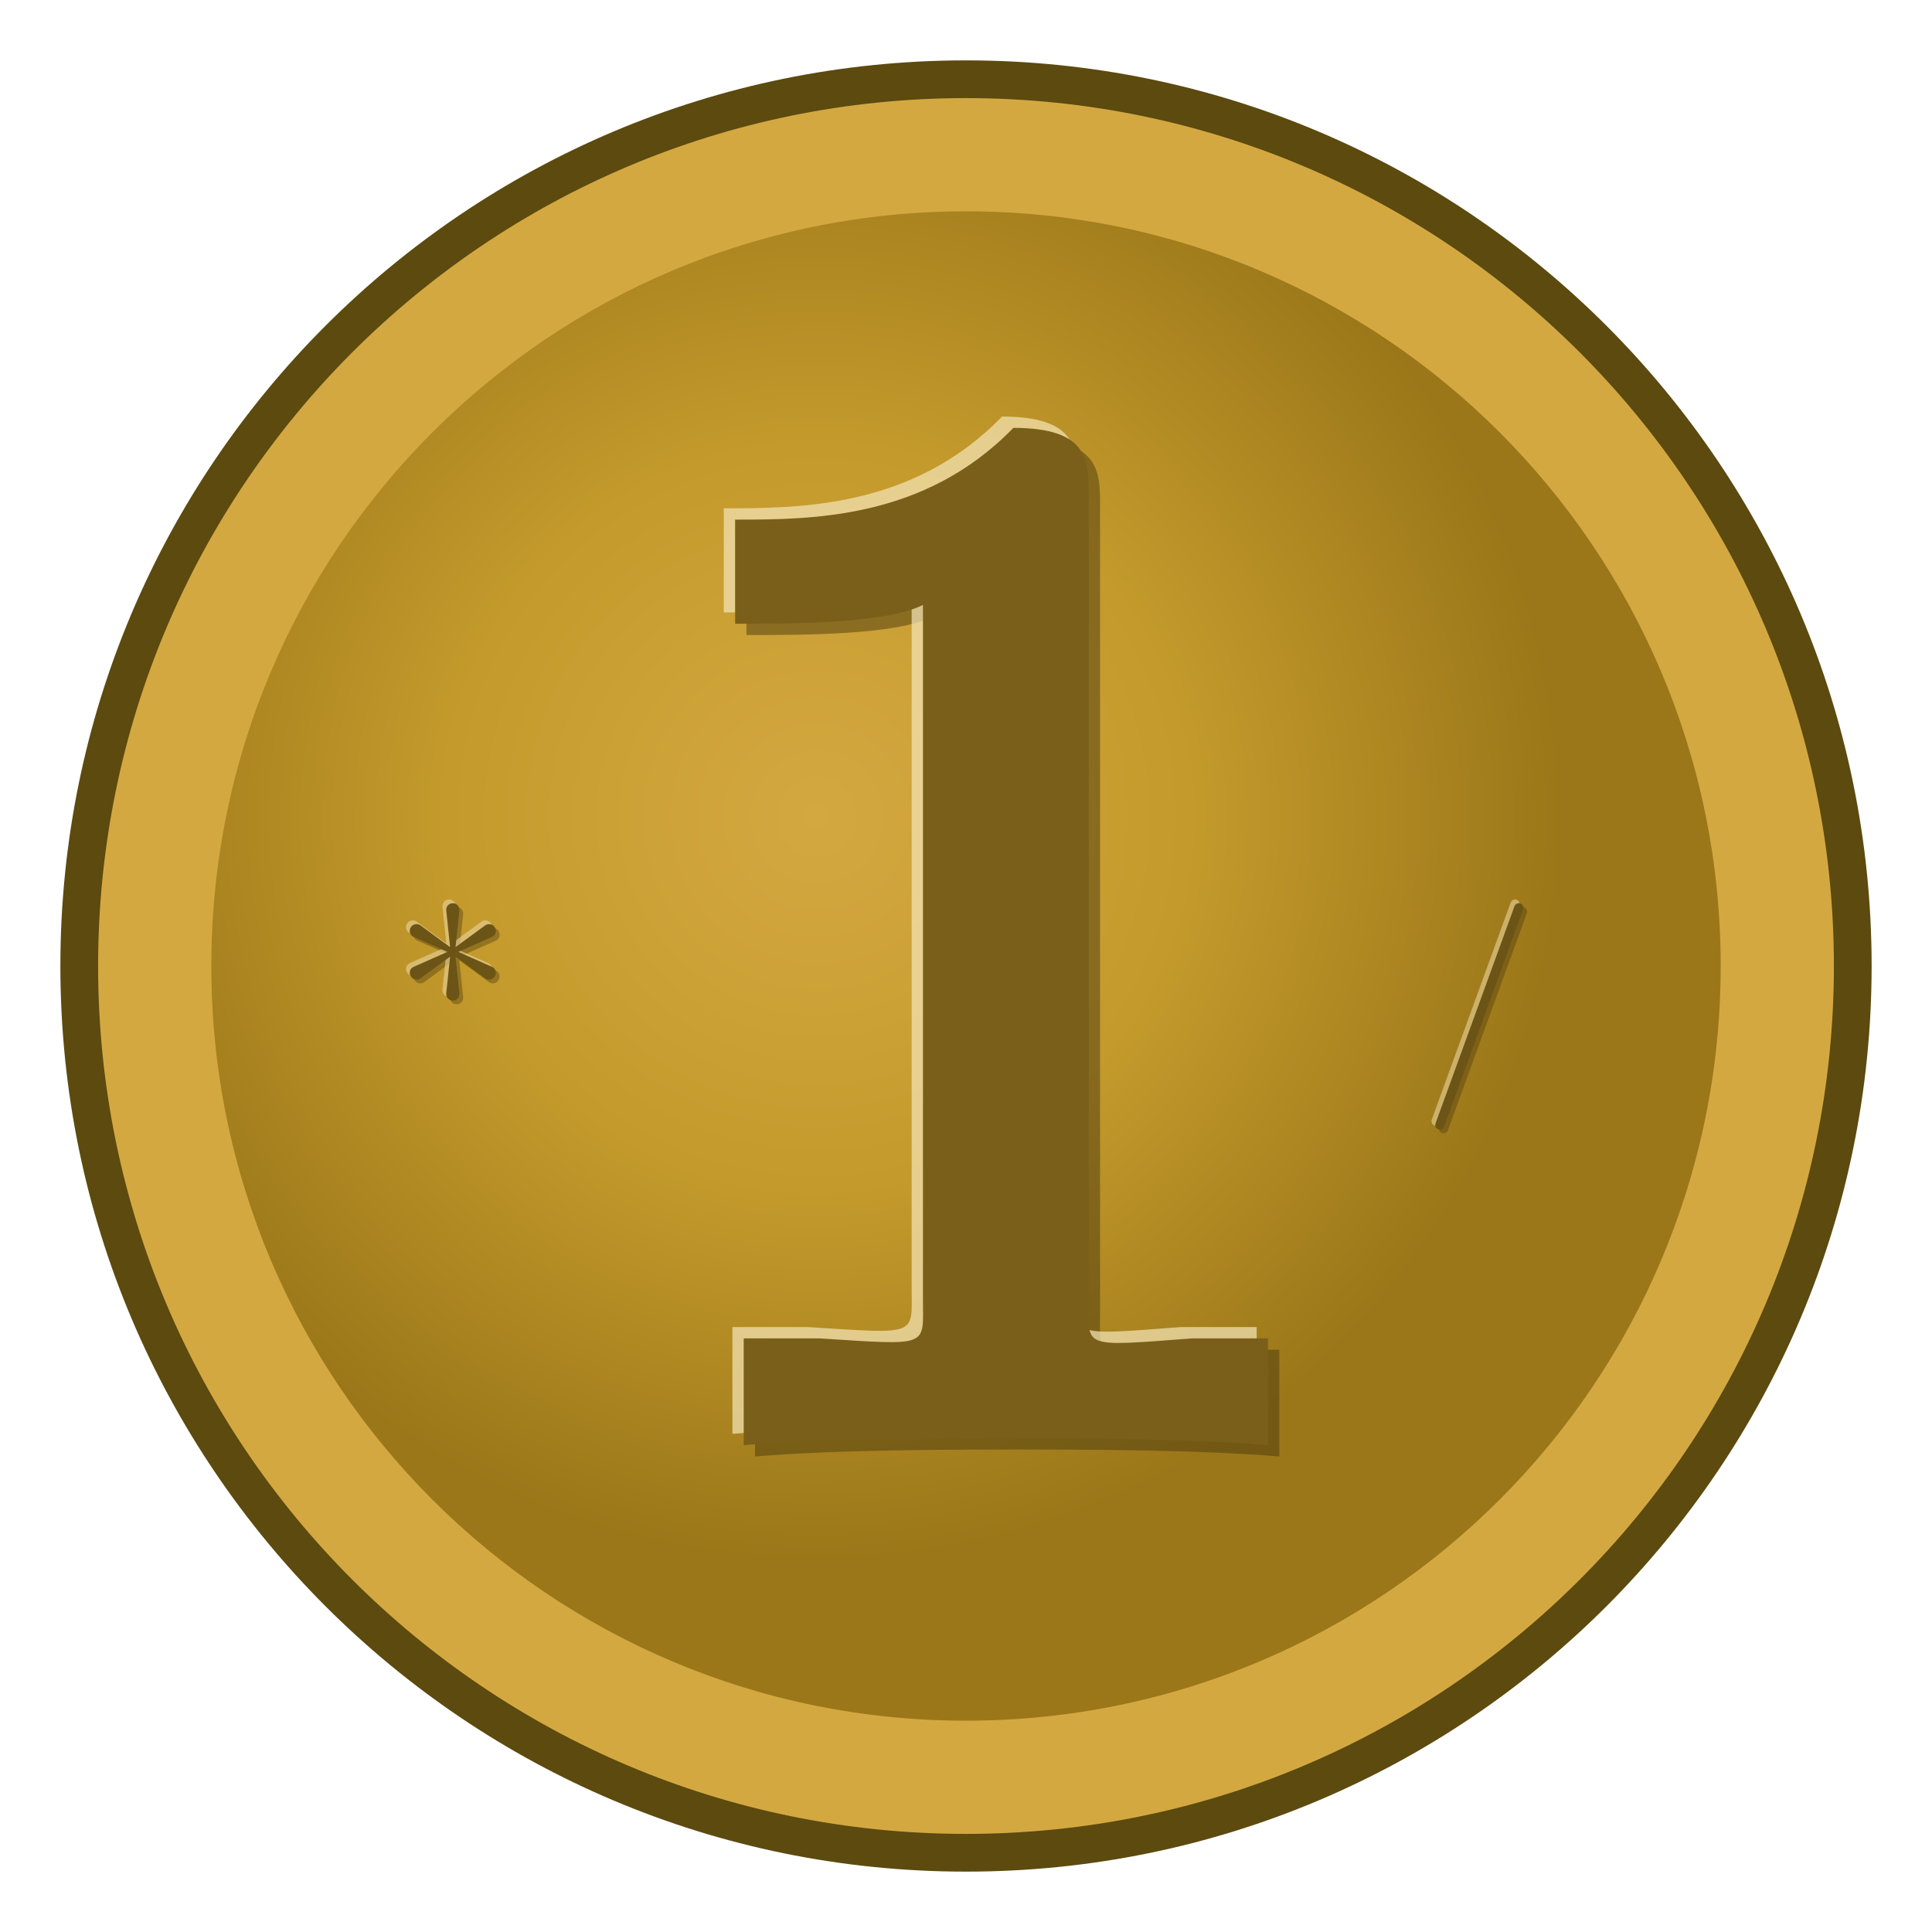
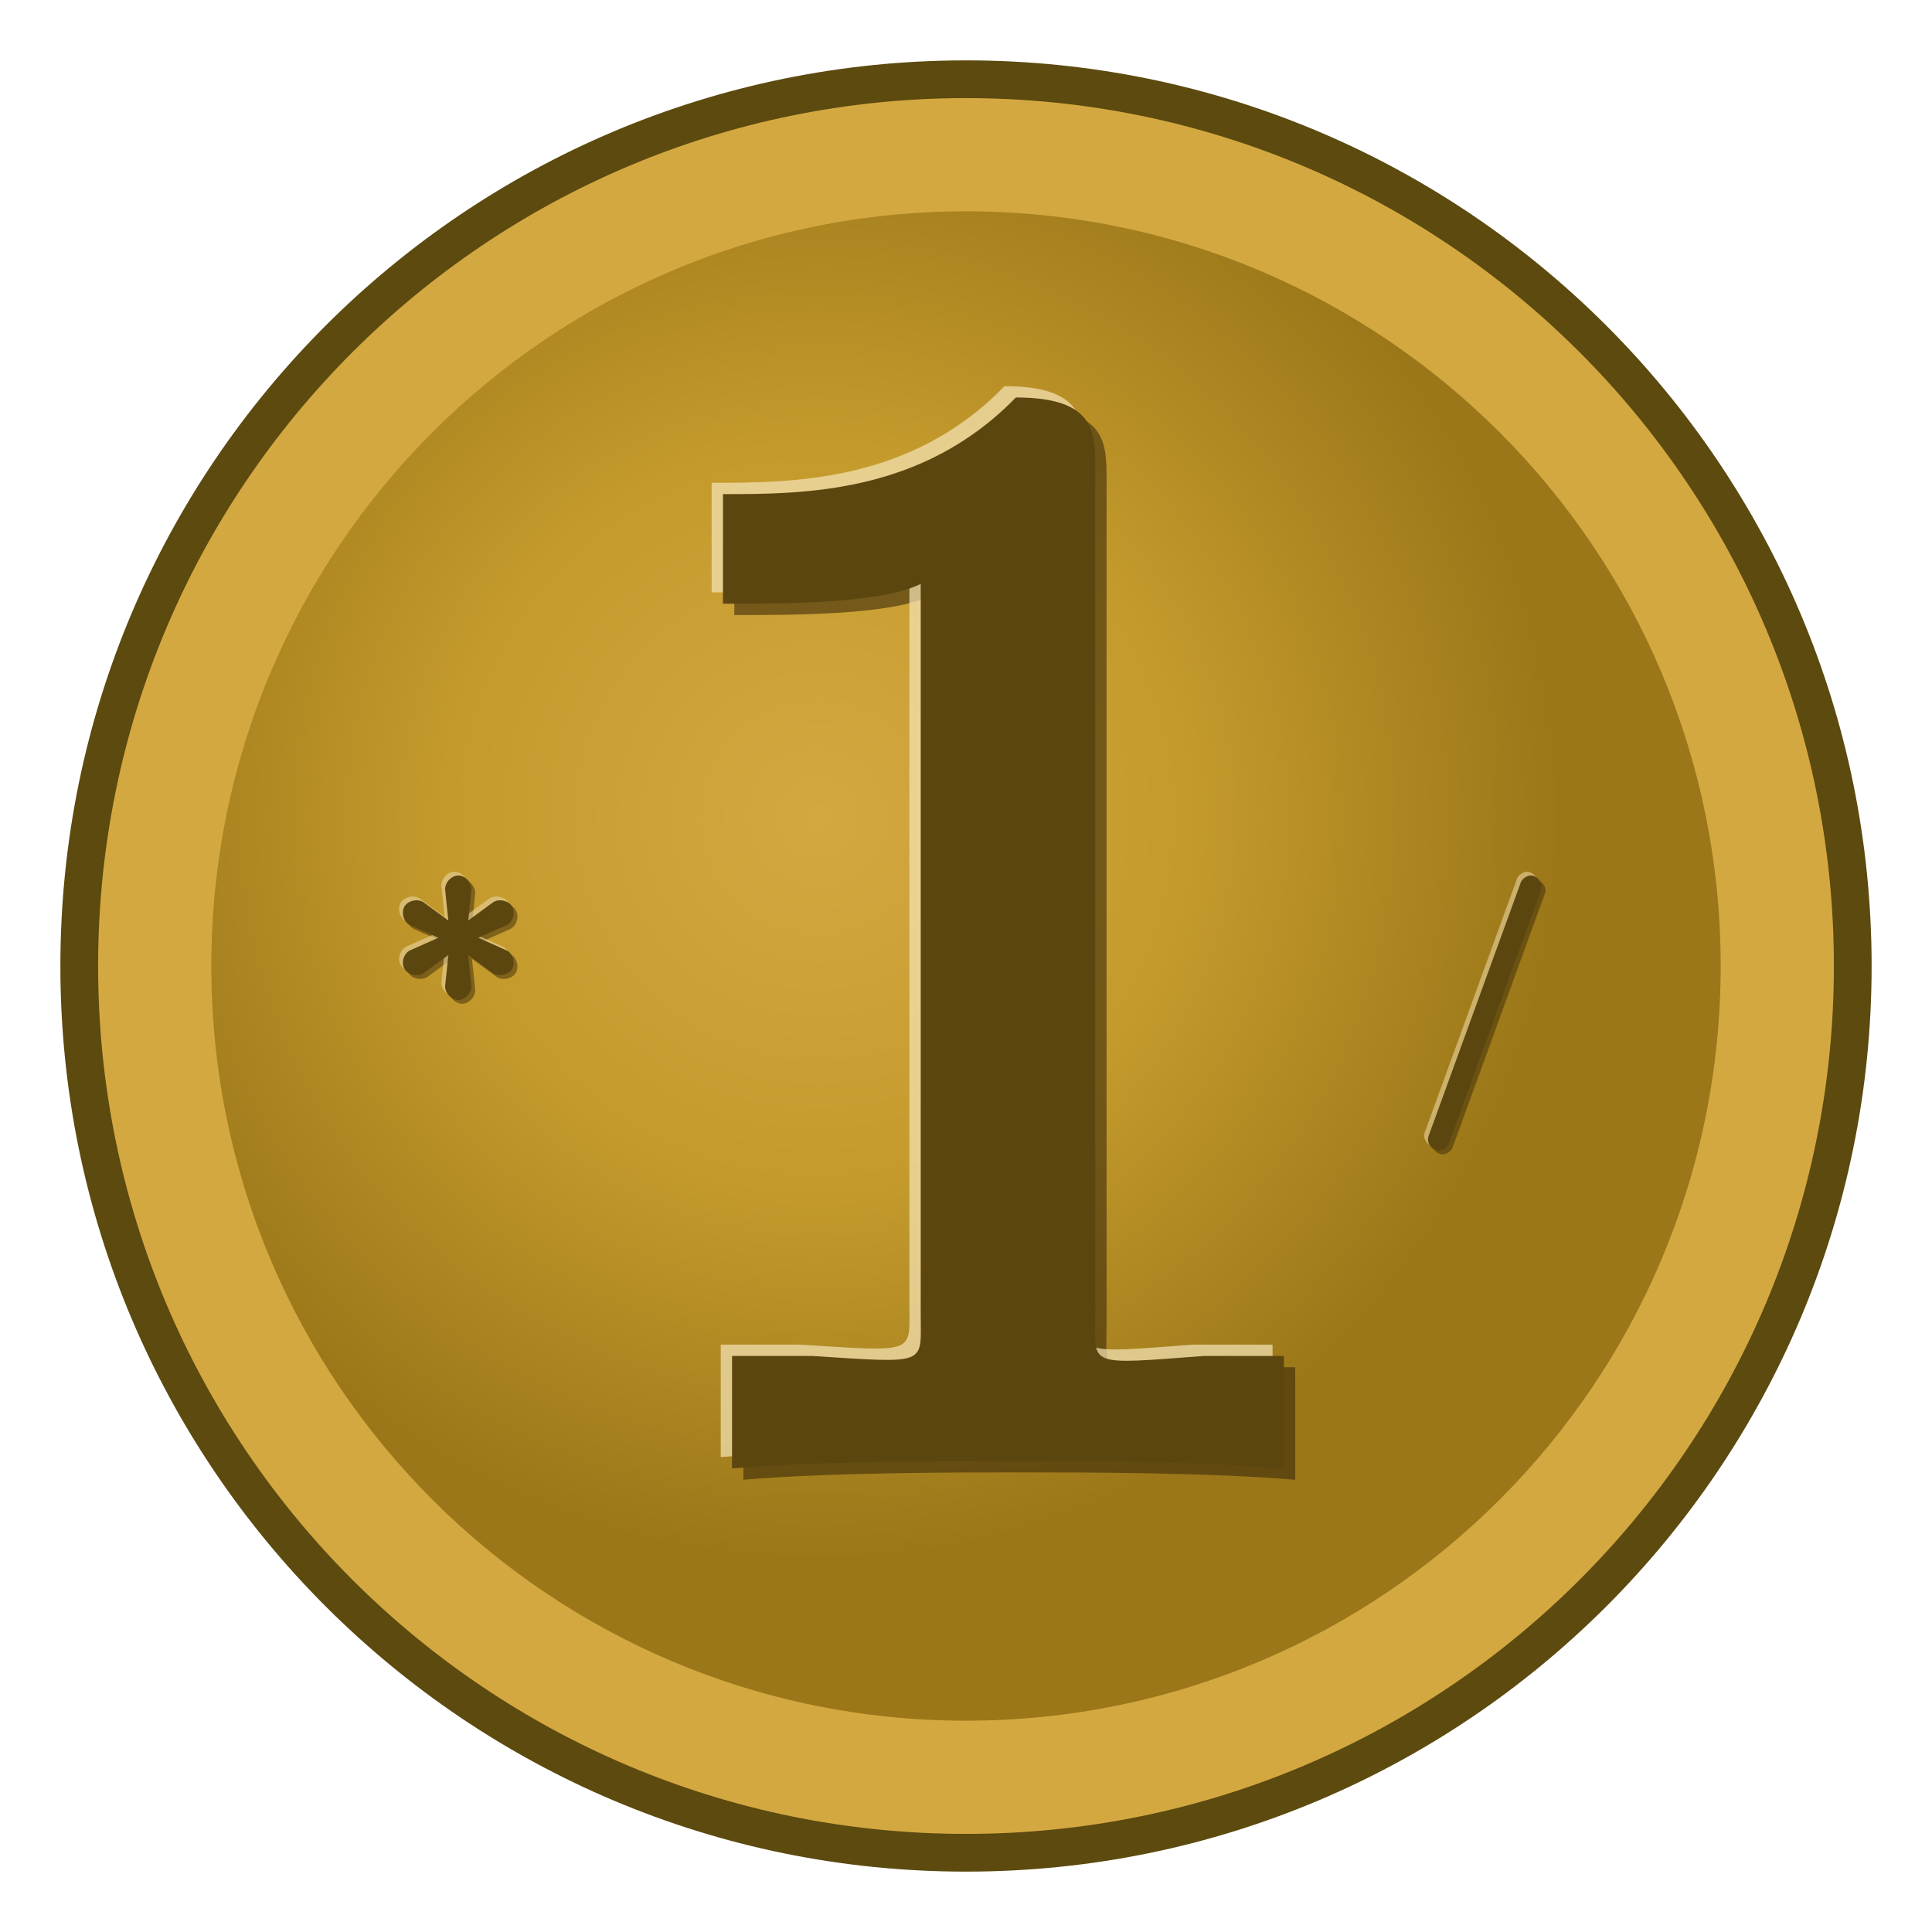
<svg xmlns="http://www.w3.org/2000/svg" width="512" height="512" viewBox="0 0 512 512">
  <defs>
    <radialGradient id="darkGold" cx="40%" cy="40%">
      <stop offset="0%" style="stop-color:#D4A841;stop-opacity:1" />
      <stop offset="50%" style="stop-color:#C49A2C;stop-opacity:1" />
      <stop offset="100%" style="stop-color:#9B7719;stop-opacity:1" />
    </radialGradient>
    <linearGradient id="rimGradient" x1="0%" y1="0%" x2="0%" y2="100%">
      <stop offset="0%" style="stop-color:#7A5F1A;stop-opacity:1" />
      <stop offset="50%" style="stop-color:#9B7719;stop-opacity:1" />
      <stop offset="100%" style="stop-color:#6B5416;stop-opacity:1" />
    </linearGradient>
    <filter id="emboss" x="-50%" y="-50%" width="200%" height="200%">
      <feGaussianBlur in="SourceAlpha" stdDeviation="3" result="blur" />
      <feOffset in="blur" dx="-2" dy="-2" result="offsetBlur" />
      <feSpecularLighting in="blur" surfaceScale="5" specularConstant="0.75" specularExponent="20" lighting-color="#F4E4C1" result="specOut">
        <fePointLight x="-100" y="-100" z="200" />
      </feSpecularLighting>
      <feComposite in="specOut" in2="SourceAlpha" operator="in" result="specOut" />
      <feComposite in="SourceGraphic" in2="specOut" operator="arithmetic" k1="0" k2="1" k3="1" k4="0" />
    </filter>
  </defs>
  <circle cx="256" cy="256" r="240" fill="#5C4A0F" />
  <circle cx="256" cy="256" r="230" fill="#D4A841" />
  <circle cx="256" cy="256" r="200" fill="url(#darkGold)" />
-   <text x="259" y="269" font-family="'Latin Modern Math', 'STIX Two Math', 'Cambria Math', 'Times New Roman', serif" font-size="380" font-weight="700" fill="#4A3A0D" opacity="0.5" text-anchor="middle" dominant-baseline="central">1</text>
-   <text x="253" y="263" font-family="'Latin Modern Math', 'STIX Two Math', 'Cambria Math', 'Times New Roman', serif" font-size="380" font-weight="700" fill="#F5E6B8" opacity="0.7" text-anchor="middle" dominant-baseline="central">1</text>
-   <text x="256" y="266" font-family="'Latin Modern Math', 'STIX Two Math', 'Cambria Math', 'Times New Roman', serif" font-size="380" font-weight="700" fill="#7A5F1A" text-anchor="middle" dominant-baseline="central">1</text>
-   <text x="121" y="267" font-family="'Latin Modern Math', 'STIX Two Math', 'Cambria Math', 'Times New Roman', serif" font-size="60" font-weight="600" fill="#4A3A0D" opacity="0.4" text-anchor="middle" dominant-baseline="central">*</text>
-   <text x="119" y="265" font-family="'Latin Modern Math', 'STIX Two Math', 'Cambria Math', 'Times New Roman', serif" font-size="60" font-weight="600" fill="#E8D4A0" opacity="0.6" text-anchor="middle" dominant-baseline="central">*</text>
-   <text x="120" y="266" font-family="'Latin Modern Math', 'STIX Two Math', 'Cambria Math', 'Times New Roman', serif" font-size="60" font-weight="600" fill="#6B5416" text-anchor="middle" dominant-baseline="central">*</text>
-   <text x="393" y="267" font-family="'Latin Modern Math', 'STIX Two Math', 'Cambria Math', 'Times New Roman', serif" font-size="60" font-weight="600" fill="#4A3A0D" opacity="0.4" text-anchor="middle" dominant-baseline="central">/</text>
-   <text x="391" y="265" font-family="'Latin Modern Math', 'STIX Two Math', 'Cambria Math', 'Times New Roman', serif" font-size="60" font-weight="600" fill="#E8D4A0" opacity="0.6" text-anchor="middle" dominant-baseline="central">/</text>
-   <text x="392" y="266" font-family="'Latin Modern Math', 'STIX Two Math', 'Cambria Math', 'Times New Roman', serif" font-size="60" font-weight="600" fill="#6B5416" text-anchor="middle" dominant-baseline="central">/</text>
+   <text x="259" y="269" font-family="'Latin Modern Math', 'STIX Two Math', 'Cambria Math', 'Times New Roman', serif" font-size="400" font-weight="700" fill="#3A2A08" opacity="0.6" text-anchor="middle" dominant-baseline="central">1</text>
+   <text x="253" y="263" font-family="'Latin Modern Math', 'STIX Two Math', 'Cambria Math', 'Times New Roman', serif" font-size="400" font-weight="700" fill="#F5E6B8" opacity="0.7" text-anchor="middle" dominant-baseline="central">1</text>
+   <text x="256" y="266" font-family="'Latin Modern Math', 'STIX Two Math', 'Cambria Math', 'Times New Roman', serif" font-size="400" font-weight="700" fill="#5C4610" text-anchor="middle" dominant-baseline="central">1</text>
+   <text x="121" y="267" font-family="'Latin Modern Math', 'STIX Two Math', 'Cambria Math', 'Times New Roman', serif" font-size="70" font-weight="700" fill="#3A2A08" opacity="0.5" text-anchor="middle" dominant-baseline="central">*</text>
+   <text x="119" y="265" font-family="'Latin Modern Math', 'STIX Two Math', 'Cambria Math', 'Times New Roman', serif" font-size="70" font-weight="700" fill="#E8D4A0" opacity="0.6" text-anchor="middle" dominant-baseline="central">*</text>
+   <text x="120" y="266" font-family="'Latin Modern Math', 'STIX Two Math', 'Cambria Math', 'Times New Roman', serif" font-size="70" font-weight="700" fill="#5C4610" text-anchor="middle" dominant-baseline="central">*</text>
+   <text x="393" y="267" font-family="'Latin Modern Math', 'STIX Two Math', 'Cambria Math', 'Times New Roman', serif" font-size="70" font-weight="700" fill="#3A2A08" opacity="0.5" text-anchor="middle" dominant-baseline="central">/</text>
+   <text x="391" y="265" font-family="'Latin Modern Math', 'STIX Two Math', 'Cambria Math', 'Times New Roman', serif" font-size="70" font-weight="700" fill="#E8D4A0" opacity="0.6" text-anchor="middle" dominant-baseline="central">/</text>
+   <text x="392" y="266" font-family="'Latin Modern Math', 'STIX Two Math', 'Cambria Math', 'Times New Roman', serif" font-size="70" font-weight="700" fill="#5C4610" text-anchor="middle" dominant-baseline="central">/</text>
</svg>
